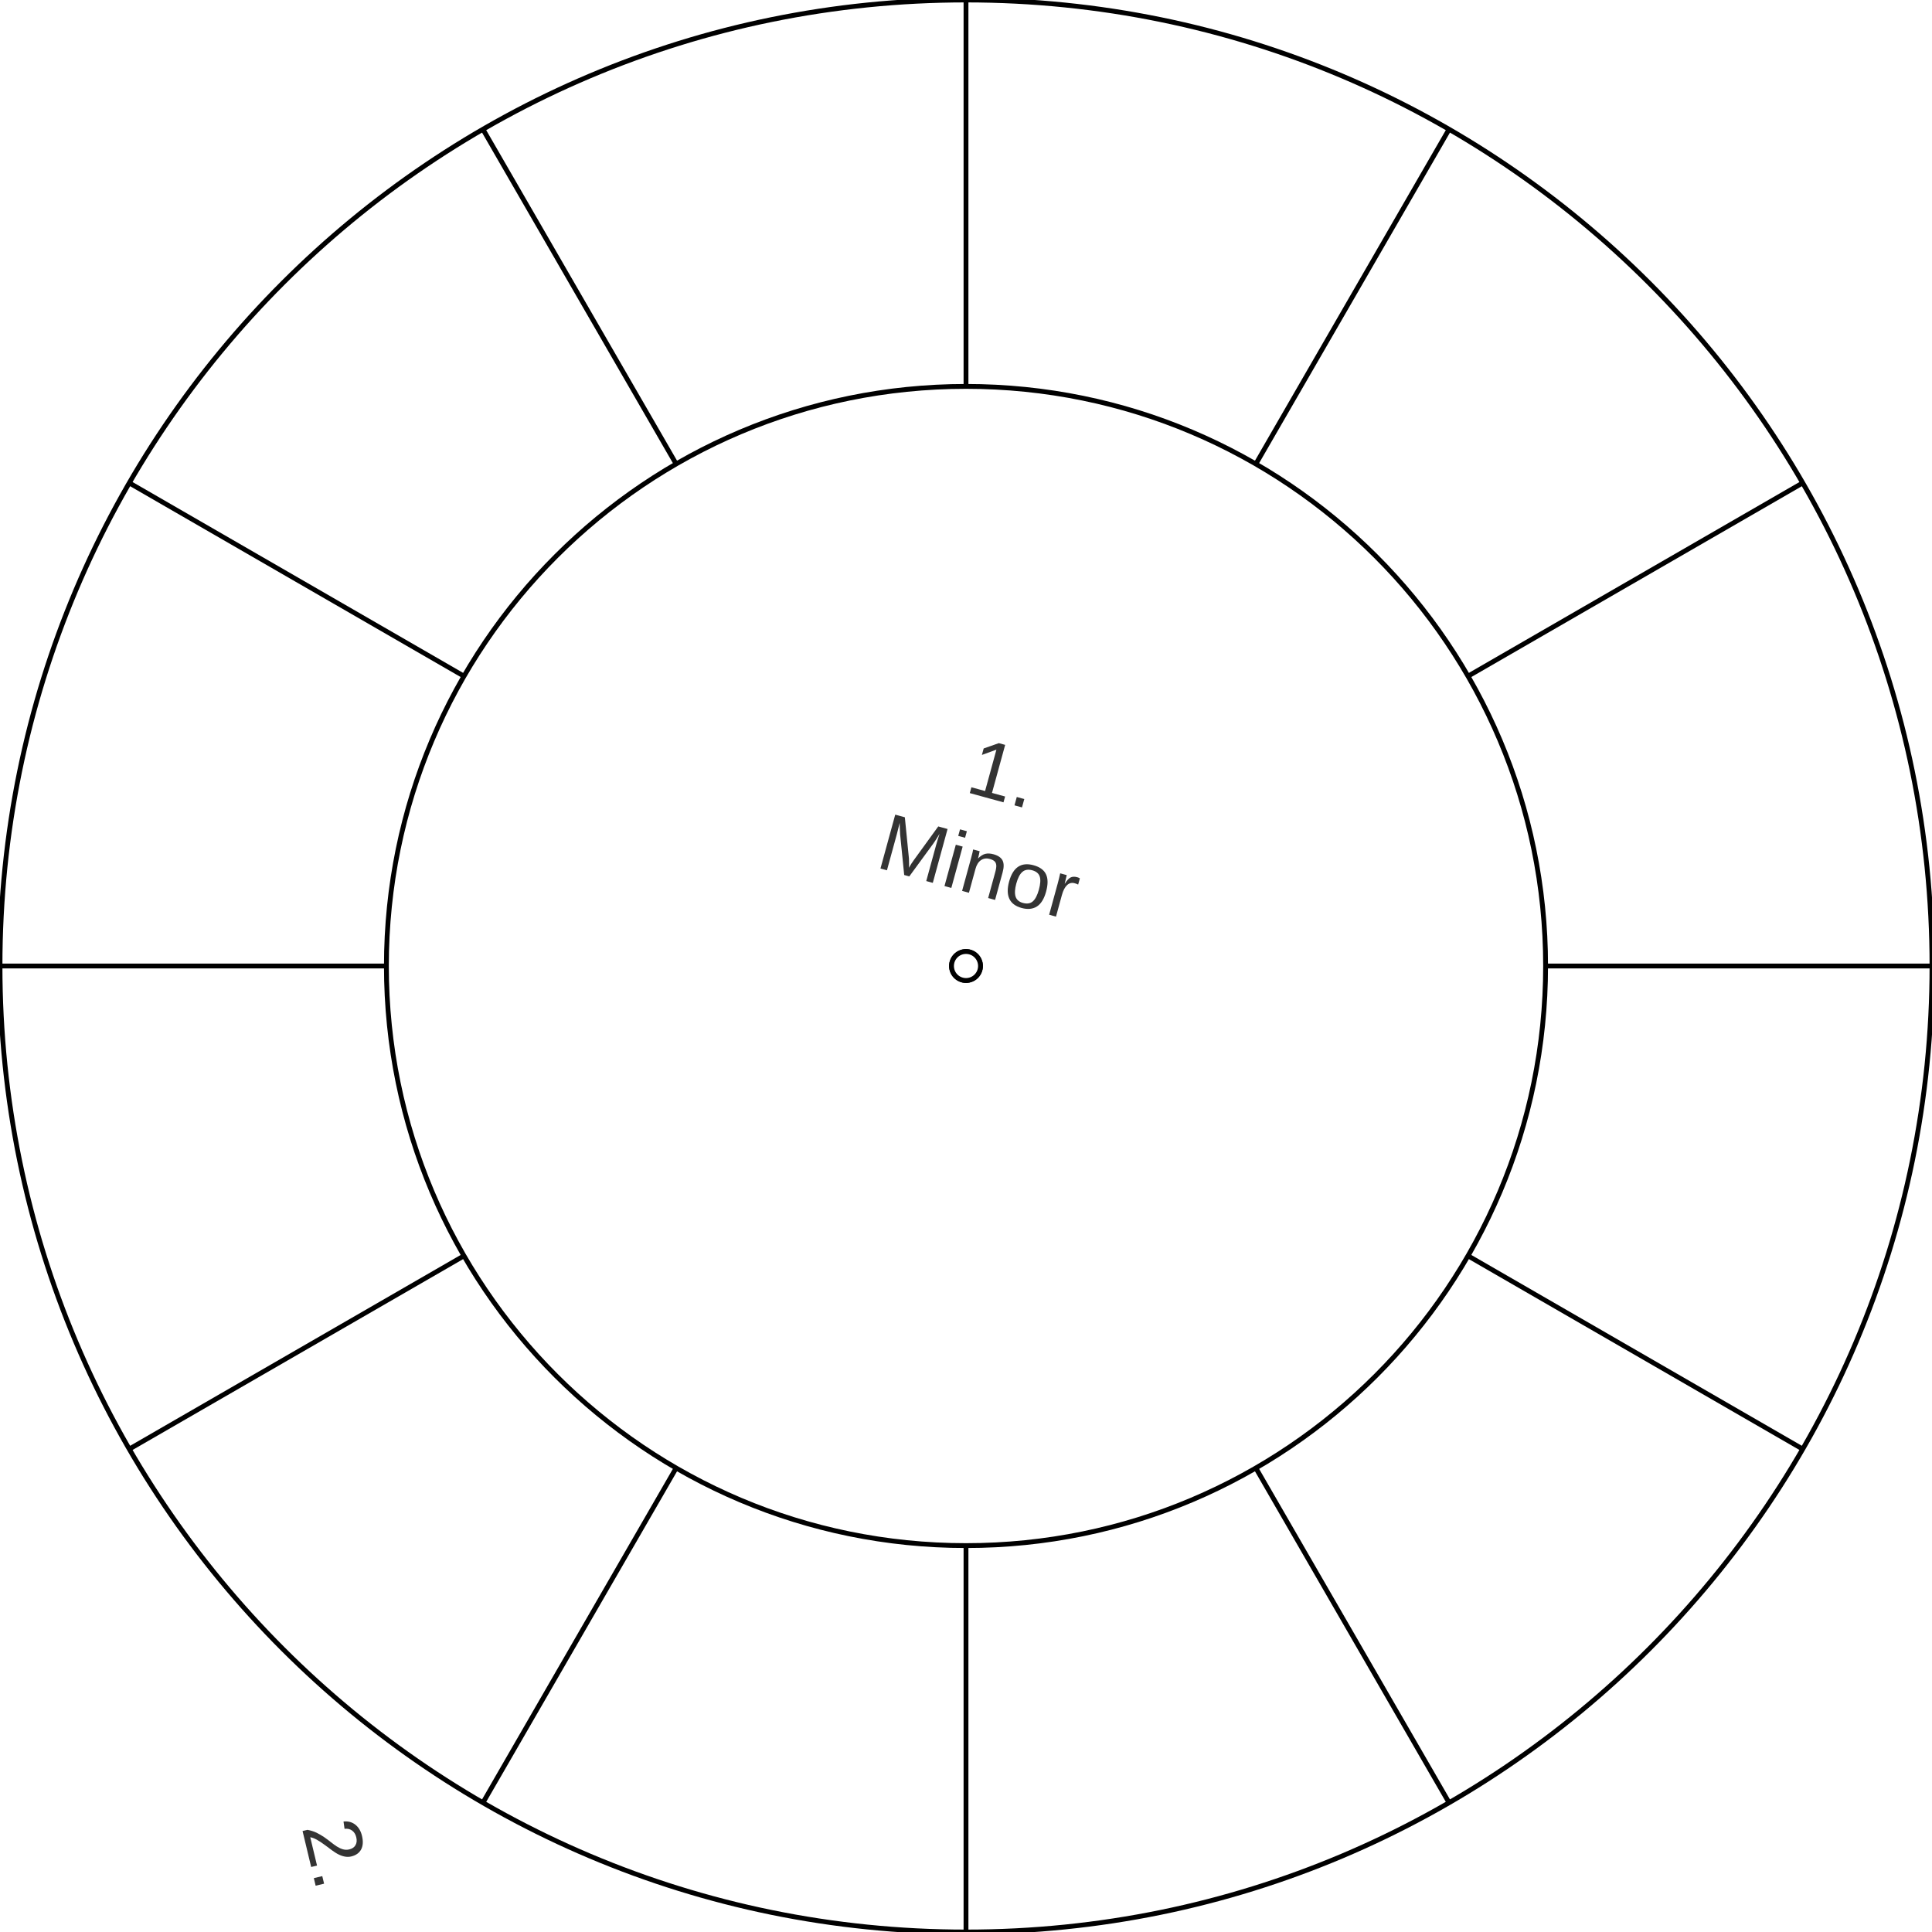
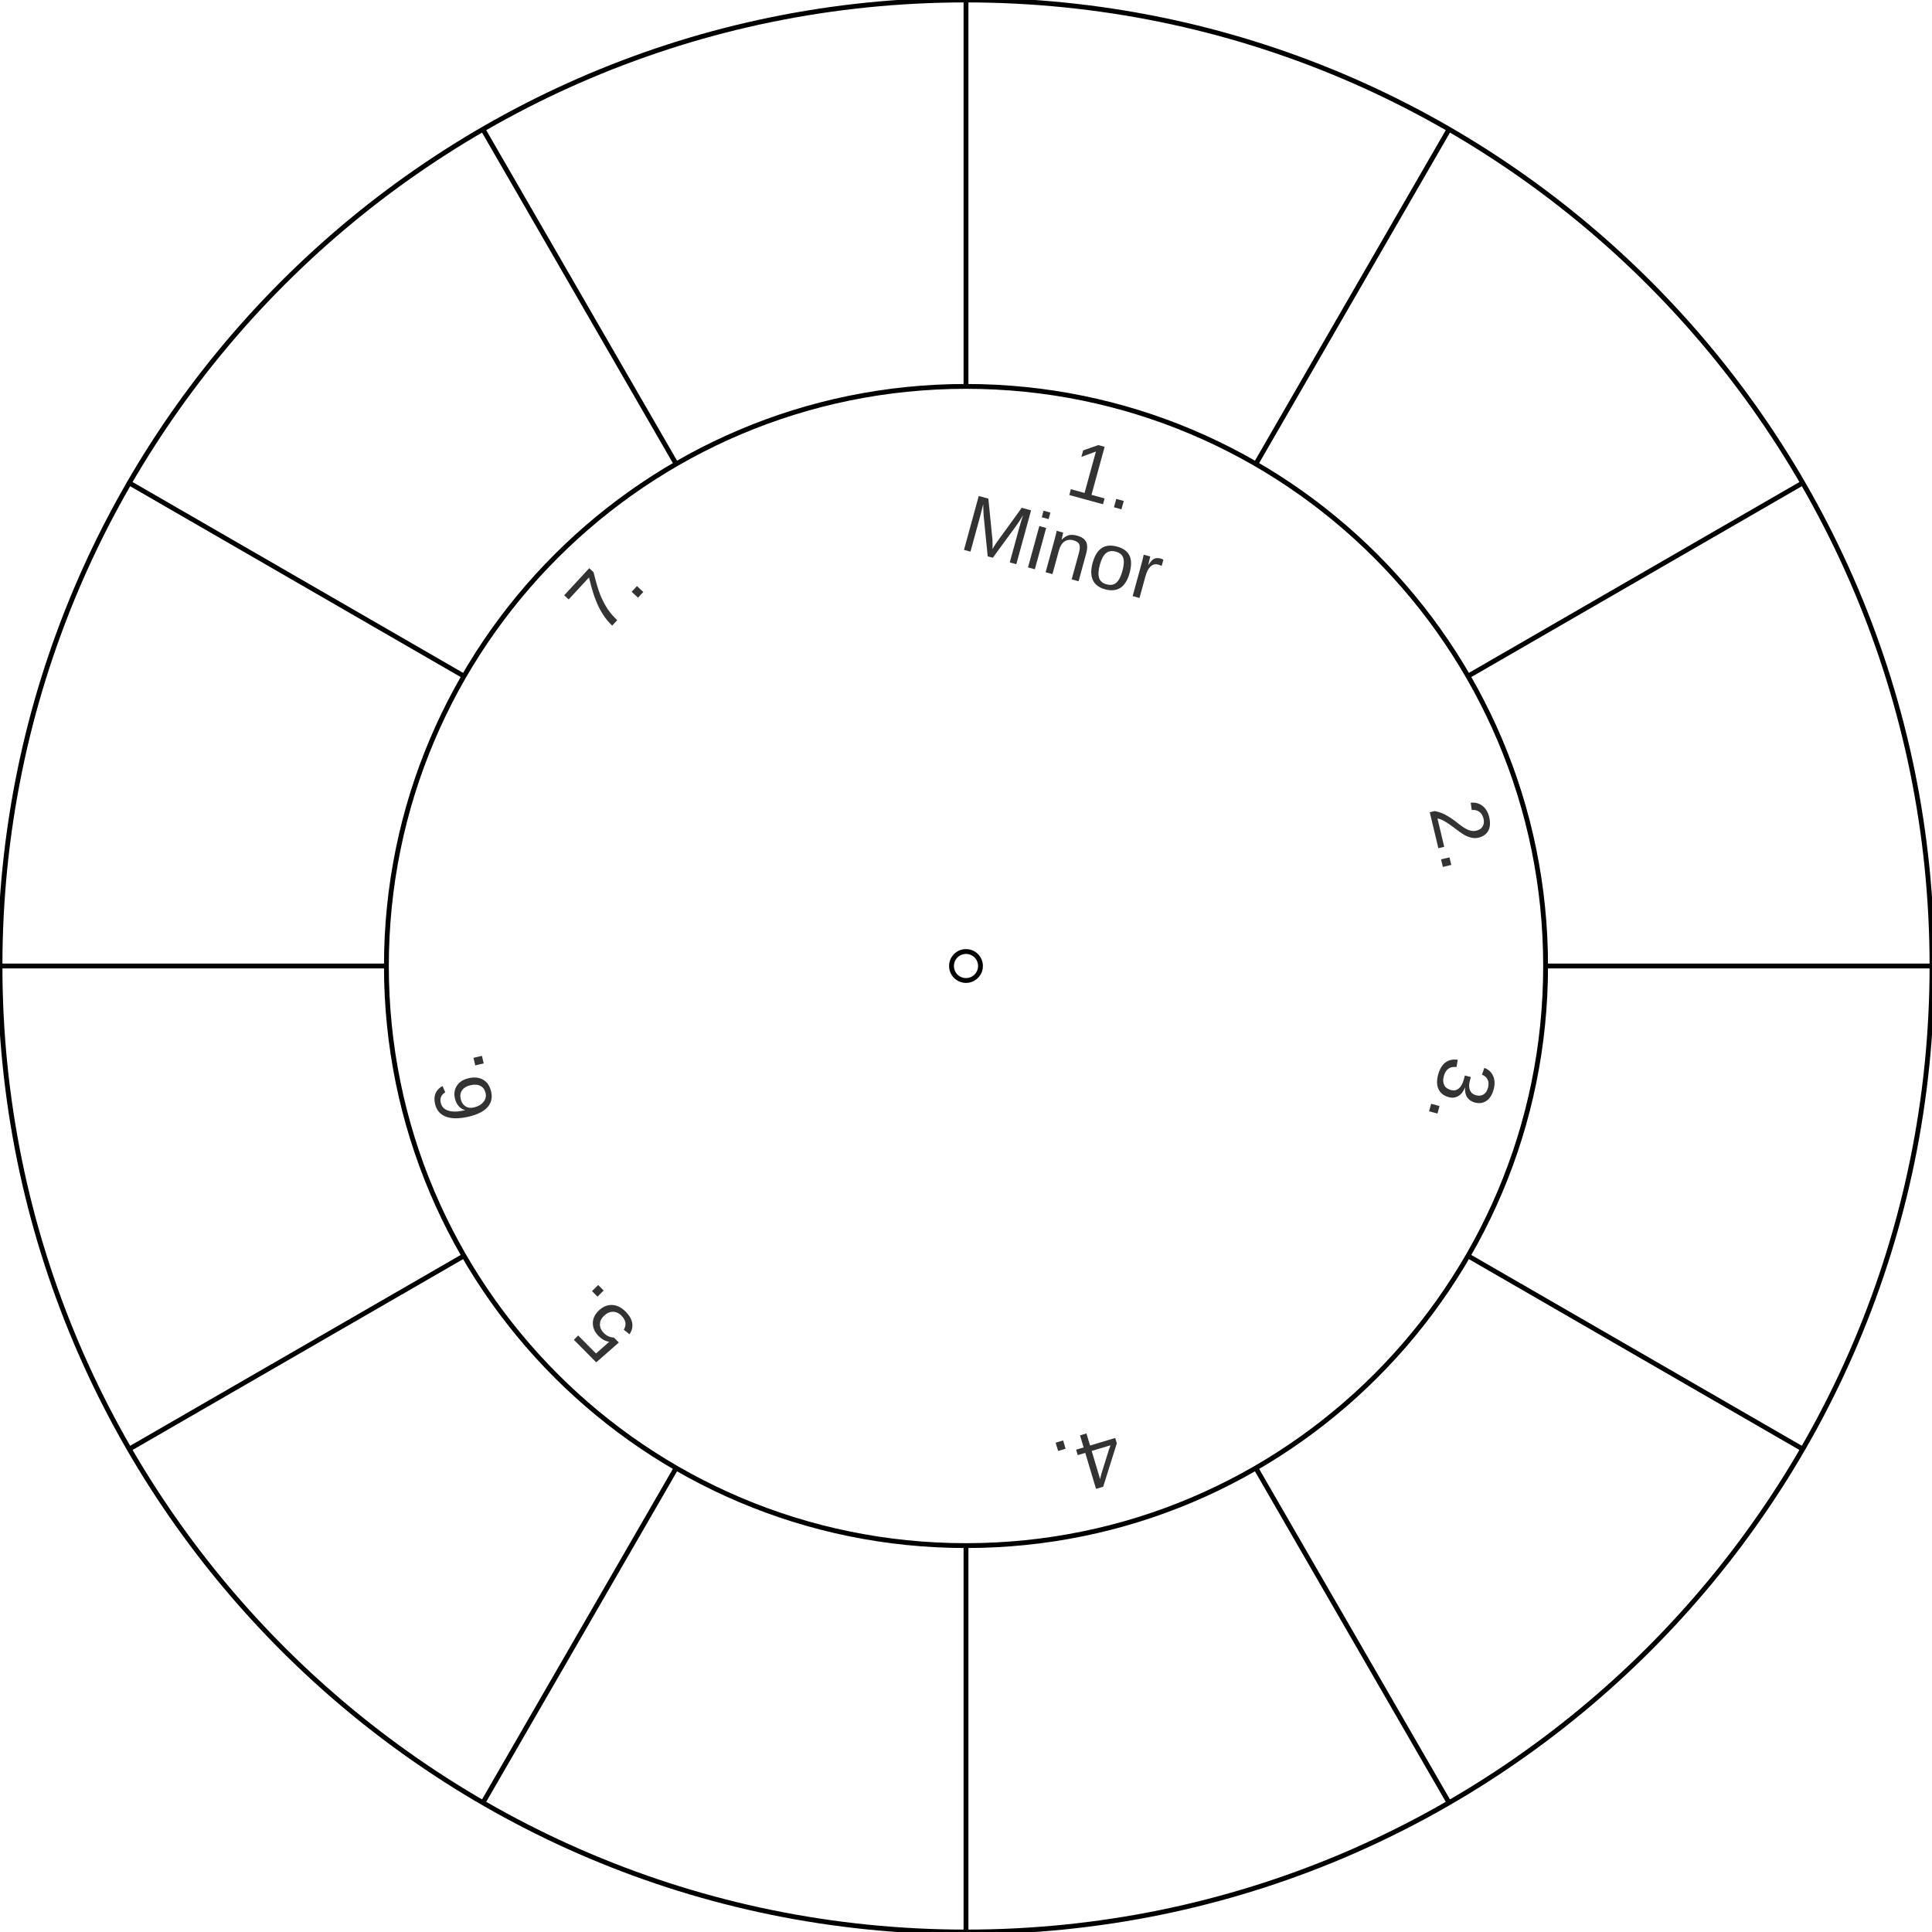
- <svg xmlns="http://www.w3.org/2000/svg" viewBox="0 0 400 400">
-   <defs />
-   <ellipse style="stroke: rgb(0, 0, 0); fill: none;" cx="200" cy="200" rx="200" ry="200" />
-   <ellipse style="stroke: rgb(0, 0, 0); fill: none;" cx="200" cy="200" rx="120" ry="120" />
-   <ellipse style="stroke: rgb(0, 0, 0); fill: none;" cx="200" cy="200" rx="3" ry="3" />
-   <path style="fill: rgb(216, 216, 216); stroke: rgb(0, 0, 0);" d="M 200 0 L 200 80" />
-   <path style="fill: rgb(216, 216, 216); stroke: rgb(0, 0, 0);" d="M 300 26.795 L 260 96.077 " />
-   <path style="fill: rgb(216, 216, 216); stroke: rgb(0, 0, 0);" d="M 373.205 100 L 303.923 140" />
-   <path style="fill: rgb(216, 216, 216); stroke: rgb(0, 0, 0);" d="M 320 200 L 400 200" />
-   <path style="fill: rgb(216, 216, 216); stroke: rgb(0, 0, 0);" d="M 303.923 260 L 373.205 300" />
-   <path style="fill: rgb(216, 216, 216); stroke: rgb(0, 0, 0);" d="M 260 303.923 L 300 373.205" />
-   <path style="fill: rgb(216, 216, 216); stroke: rgb(0, 0, 0);" d="M 200 320 L 200 400" />
-   <path style="fill: rgb(216, 216, 216); stroke: rgb(0, 0, 0);" d="M 140 303.923 L 100 373.205 " />
-   <path style="fill: rgb(216, 216, 216); stroke: rgb(0, 0, 0);" d="M 96.077 260 L 26.795 300" />
-   <path style="fill: rgb(216, 216, 216); stroke: rgb(0, 0, 0);" d="M 0 200 L 80 200" />
-   <path style="fill: rgb(216, 216, 216); stroke: rgb(0, 0, 0);" d="M 26.795 100 L 96.077 140" />
-   <path style="fill: rgb(216, 216, 216); stroke: rgb(0, 0, 0);" d="M 100 26.795 L 140 96.077" />
-   <text style="white-space: pre; fill: rgb(51, 51, 51); font-family: Arial, sans-serif; font-size: 16.8px; transform-origin: 243.215px 41.994px;" x="232.015" y="48.696" transform="matrix(0.964422, 0.264369, -0.264369, 0.964422, -29.92129, 71.15064)">Minor</text>
-   <text style="white-space: pre; fill: rgb(51, 51, 51); font-family: Arial, sans-serif; font-size: 16.8px; transform-box: fill-box; transform-origin: 79.921% 44.583%;" x="232.015" y="48.696" transform="matrix(0.964422, 0.264369, -0.264369, 0.964422, -11.33608, 55.5631)">1.</text>
-   <text style="white-space: pre; fill: rgb(51, 51, 51); font-family: Arial, sans-serif; font-size: 16.8px; transform-origin: 247.882px 41.994px;" x="232.015" y="48.696" transform="matrix(0.747127, 0.664681, -0.664681, 0.747127, 27.63249, 92.73337)">  </text>
-   <text style="white-space: pre; fill: rgb(51, 51, 51); font-family: Arial, sans-serif; font-size: 16.8px; transform-origin: 247.882px 41.994px;" x="232.015" y="48.696" transform="matrix(0.232714, 0.972545, -0.972545, 0.232714, 55.80994, 141.2945)">2.</text>
-   <text style="white-space: pre; fill: rgb(51, 51, 51); font-family: Arial, sans-serif; font-size: 16.8px; transform-origin: 247.882px 41.994px;" x="232.015" y="48.696" transform="matrix(-0.258539, 0.966001, -0.966001, -0.258539, 45.61811, 192.2536)">3.</text>
-   <text style="white-space: pre; fill: rgb(51, 51, 51); font-family: Arial, sans-serif; font-size: 16.8px; transform-box: fill-box; transform-origin: 48.364% 83.8%;" x="232.015" y="48.696" transform="matrix(-0.70654, 0.707673, -0.707673, -0.70654, 30.90002, 219.1378)">  </text>
-   <text style="white-space: pre; fill: rgb(51, 51, 51); font-family: Arial, sans-serif; font-size: 16.8px; transform-origin: 241.617px 49.282px;" x="232.015" y="48.696" transform="matrix(-0.957971, 0.286865, -0.286865, -0.957971, -21.25822, 246.116)">4.</text>
-   <text style="white-space: pre; fill: rgb(51, 51, 51); font-family: Arial, sans-serif; font-size: 16.8px; transform-origin: 241.617px 49.282px;" x="232.015" y="48.696" transform="matrix(-0.960102, -0.279652, 0.279652, -0.960102, -68.02068, 240.121)">  </text>
-   <text style="white-space: pre; fill: rgb(51, 51, 51); font-family: Arial, sans-serif; font-size: 16.8px; transform-origin: 241.617px 49.282px;" x="232.015" y="48.696" transform="matrix(-0.703898, -0.710301, 0.710301, -0.703898, -114.1838, 215.5408)">5.</text>
-   <text style="white-space: pre; fill: rgb(51, 51, 51); font-family: Arial, sans-serif; font-size: 16.8px; transform-origin: 241.617px 49.282px;" x="232.015" y="48.696" transform="matrix(-0.23003, -0.973184, 0.973184, -0.23003, -132.1693, 170.5767)">6.</text>
-   <text style="white-space: pre; fill: rgb(51, 51, 51); font-family: Arial, sans-serif; font-size: 16.8px; transform-origin: 241.617px 49.282px;" x="232.015" y="48.696" transform="matrix(0.269891, -0.962891, 0.962891, 0.269891, -135.7666, 122.6152)">  </text>
-   <text style="white-space: pre; fill: rgb(51, 51, 51); font-family: Arial, sans-serif; font-size: 16.8px; transform-origin: 241.617px 49.282px;" x="232.015" y="48.696" transform="matrix(0.678925, -0.734208, 0.734208, 0.678925, -102.7929, 80.64876)">7.</text>
-   <text style="white-space: pre; fill: rgb(51, 51, 51); font-family: Arial, sans-serif; font-size: 16.8px; transform-box: fill-box; transform-origin: 50% 50%;" x="125.899" y="46.297" transform="matrix(0.963864, -0.266394, 0.266394, 0.963864, 41.96637, 57.55393)">  </text>
-   <ellipse style="fill: rgb(255, 255, 255); stroke: rgb(0, 0, 0);" cx="200" cy="200" rx="3" ry="3" />
+ <svg xmlns="http://www.w3.org/2000/svg" viewBox="0 0 400 400" version="1.1" id="svg62">
+   <defs id="defs2" />
+   <ellipse style="stroke: rgb(0, 0, 0); fill: none;" cx="200" cy="200" rx="200" ry="200" id="ellipse4" />
+   <ellipse style="stroke: rgb(0, 0, 0); fill: none;" cx="200" cy="200" rx="120" ry="120" id="ellipse6" />
+   <ellipse style="stroke: rgb(0, 0, 0); fill: none;" cx="200" cy="200" rx="3" ry="3" id="ellipse8" />
+   <path style="fill: rgb(216, 216, 216); stroke: rgb(0, 0, 0);" d="M 200 0 L 200 80" id="path10" />
+   <path style="fill: rgb(216, 216, 216); stroke: rgb(0, 0, 0);" d="M 300 26.795 L 260 96.077 " id="path12" />
+   <path style="fill: rgb(216, 216, 216); stroke: rgb(0, 0, 0);" d="M 373.205 100 L 303.923 140" id="path14" />
+   <path style="fill: rgb(216, 216, 216); stroke: rgb(0, 0, 0);" d="M 320 200 L 400 200" id="path16" />
+   <path style="fill: rgb(216, 216, 216); stroke: rgb(0, 0, 0);" d="M 303.923 260 L 373.205 300" id="path18" />
+   <path style="fill: rgb(216, 216, 216); stroke: rgb(0, 0, 0);" d="M 260 303.923 L 300 373.205" id="path20" />
+   <path style="fill: rgb(216, 216, 216); stroke: rgb(0, 0, 0);" d="M 200 320 L 200 400" id="path22" />
+   <path style="fill: rgb(216, 216, 216); stroke: rgb(0, 0, 0);" d="M 140 303.923 L 100 373.205 " id="path24" />
+   <path style="fill: rgb(216, 216, 216); stroke: rgb(0, 0, 0);" d="M 96.077 260 L 26.795 300" id="path26" />
+   <path style="fill: rgb(216, 216, 216); stroke: rgb(0, 0, 0);" d="M 0 200 L 80 200" id="path28" />
+   <path style="fill: rgb(216, 216, 216); stroke: rgb(0, 0, 0);" d="M 26.795 100 L 96.077 140" id="path30" />
+   <path style="fill: rgb(216, 216, 216); stroke: rgb(0, 0, 0);" d="M 100 26.795 L 140 96.077" id="path32" />
+   <text style="font-size:16.8px;font-family:Arial, sans-serif;white-space:pre;fill:#333333" x="221.205" y="57.027" transform="rotate(15.32946)" id="text34">Minor</text>
+   <text style="font-size:16.8px;font-family:Arial, sans-serif;white-space:pre;fill:#333333" x="239.322" y="40.318" transform="rotate(15.32946)" id="text36">1.</text>
+   <text style="white-space: pre; fill: rgb(51, 51, 51); font-family: Arial, sans-serif; font-size: 16.8px; transform-origin: 247.882px 41.994px;" x="232.015" y="48.696" transform="matrix(0.747127, 0.664681, -0.664681, 0.747127, 27.63249, 92.73337)" id="text38" />
+   <text style="font-size:16.8px;font-family:Arial, sans-serif;white-space:pre;fill:#333333" x="231.592" y="-248.751" transform="rotate(76.54309)" id="text40">2.</text>
+   <text style="font-size:16.8px;font-family:Arial, sans-serif;white-space:pre;fill:#333333" x="133.276" y="-345.307" transform="rotate(104.9834)" id="text42">3.</text>
+   <text style="white-space: pre; fill: rgb(51, 51, 51); font-family: Arial, sans-serif; font-size: 16.8px; transform-box: fill-box; transform-origin: 48.364% 83.8%;" x="232.015" y="48.696" transform="matrix(-0.70654, 0.707673, -0.707673, -0.70654, 30.90002, 219.1378)" id="text44" />
+   <text style="font-size:16.8px;font-family:Arial, sans-serif;white-space:pre;fill:#333333" x="-136.176" y="-348.831" transform="rotate(163.3296)" id="text46">4.</text>
+   <text style="white-space: pre; fill: rgb(51, 51, 51); font-family: Arial, sans-serif; font-size: 16.8px; transform-origin: 241.617px 49.282px;" x="232.015" y="48.696" transform="matrix(-0.960102, -0.279652, 0.279652, -0.960102, -68.02068, 240.121)" id="text48" />
+   <text style="font-size:16.8px;font-family:Arial, sans-serif;white-space:pre;fill:#333333" x="-288.633" y="-99.299" transform="rotate(-134.7406)" id="text50">5.</text>
+   <text style="font-size:16.8px;font-family:Arial, sans-serif;white-space:pre;fill:#333333" x="-248.171" y="46.819" transform="rotate(-103.2988)" id="text52">6.</text>
+   <text style="white-space: pre; fill: rgb(51, 51, 51); font-family: Arial, sans-serif; font-size: 16.8px; transform-origin: 241.617px 49.282px;" x="232.015" y="48.696" transform="matrix(0.269891, -0.962891, 0.962891, 0.269891, -135.7666, 122.6152)" id="text54" />
+   <text style="font-size:16.8px;font-family:Arial, sans-serif;white-space:pre;fill:#333333" x="-12.043" y="181" transform="rotate(-47.24032)" id="text56">7.</text>
+   <text style="white-space: pre; fill: rgb(51, 51, 51); font-family: Arial, sans-serif; font-size: 16.8px; transform-box: fill-box; transform-origin: 50% 50%;" x="125.899" y="46.297" transform="matrix(0.963864, -0.266394, 0.266394, 0.963864, 41.96637, 57.55393)" id="text58" />
</svg>
